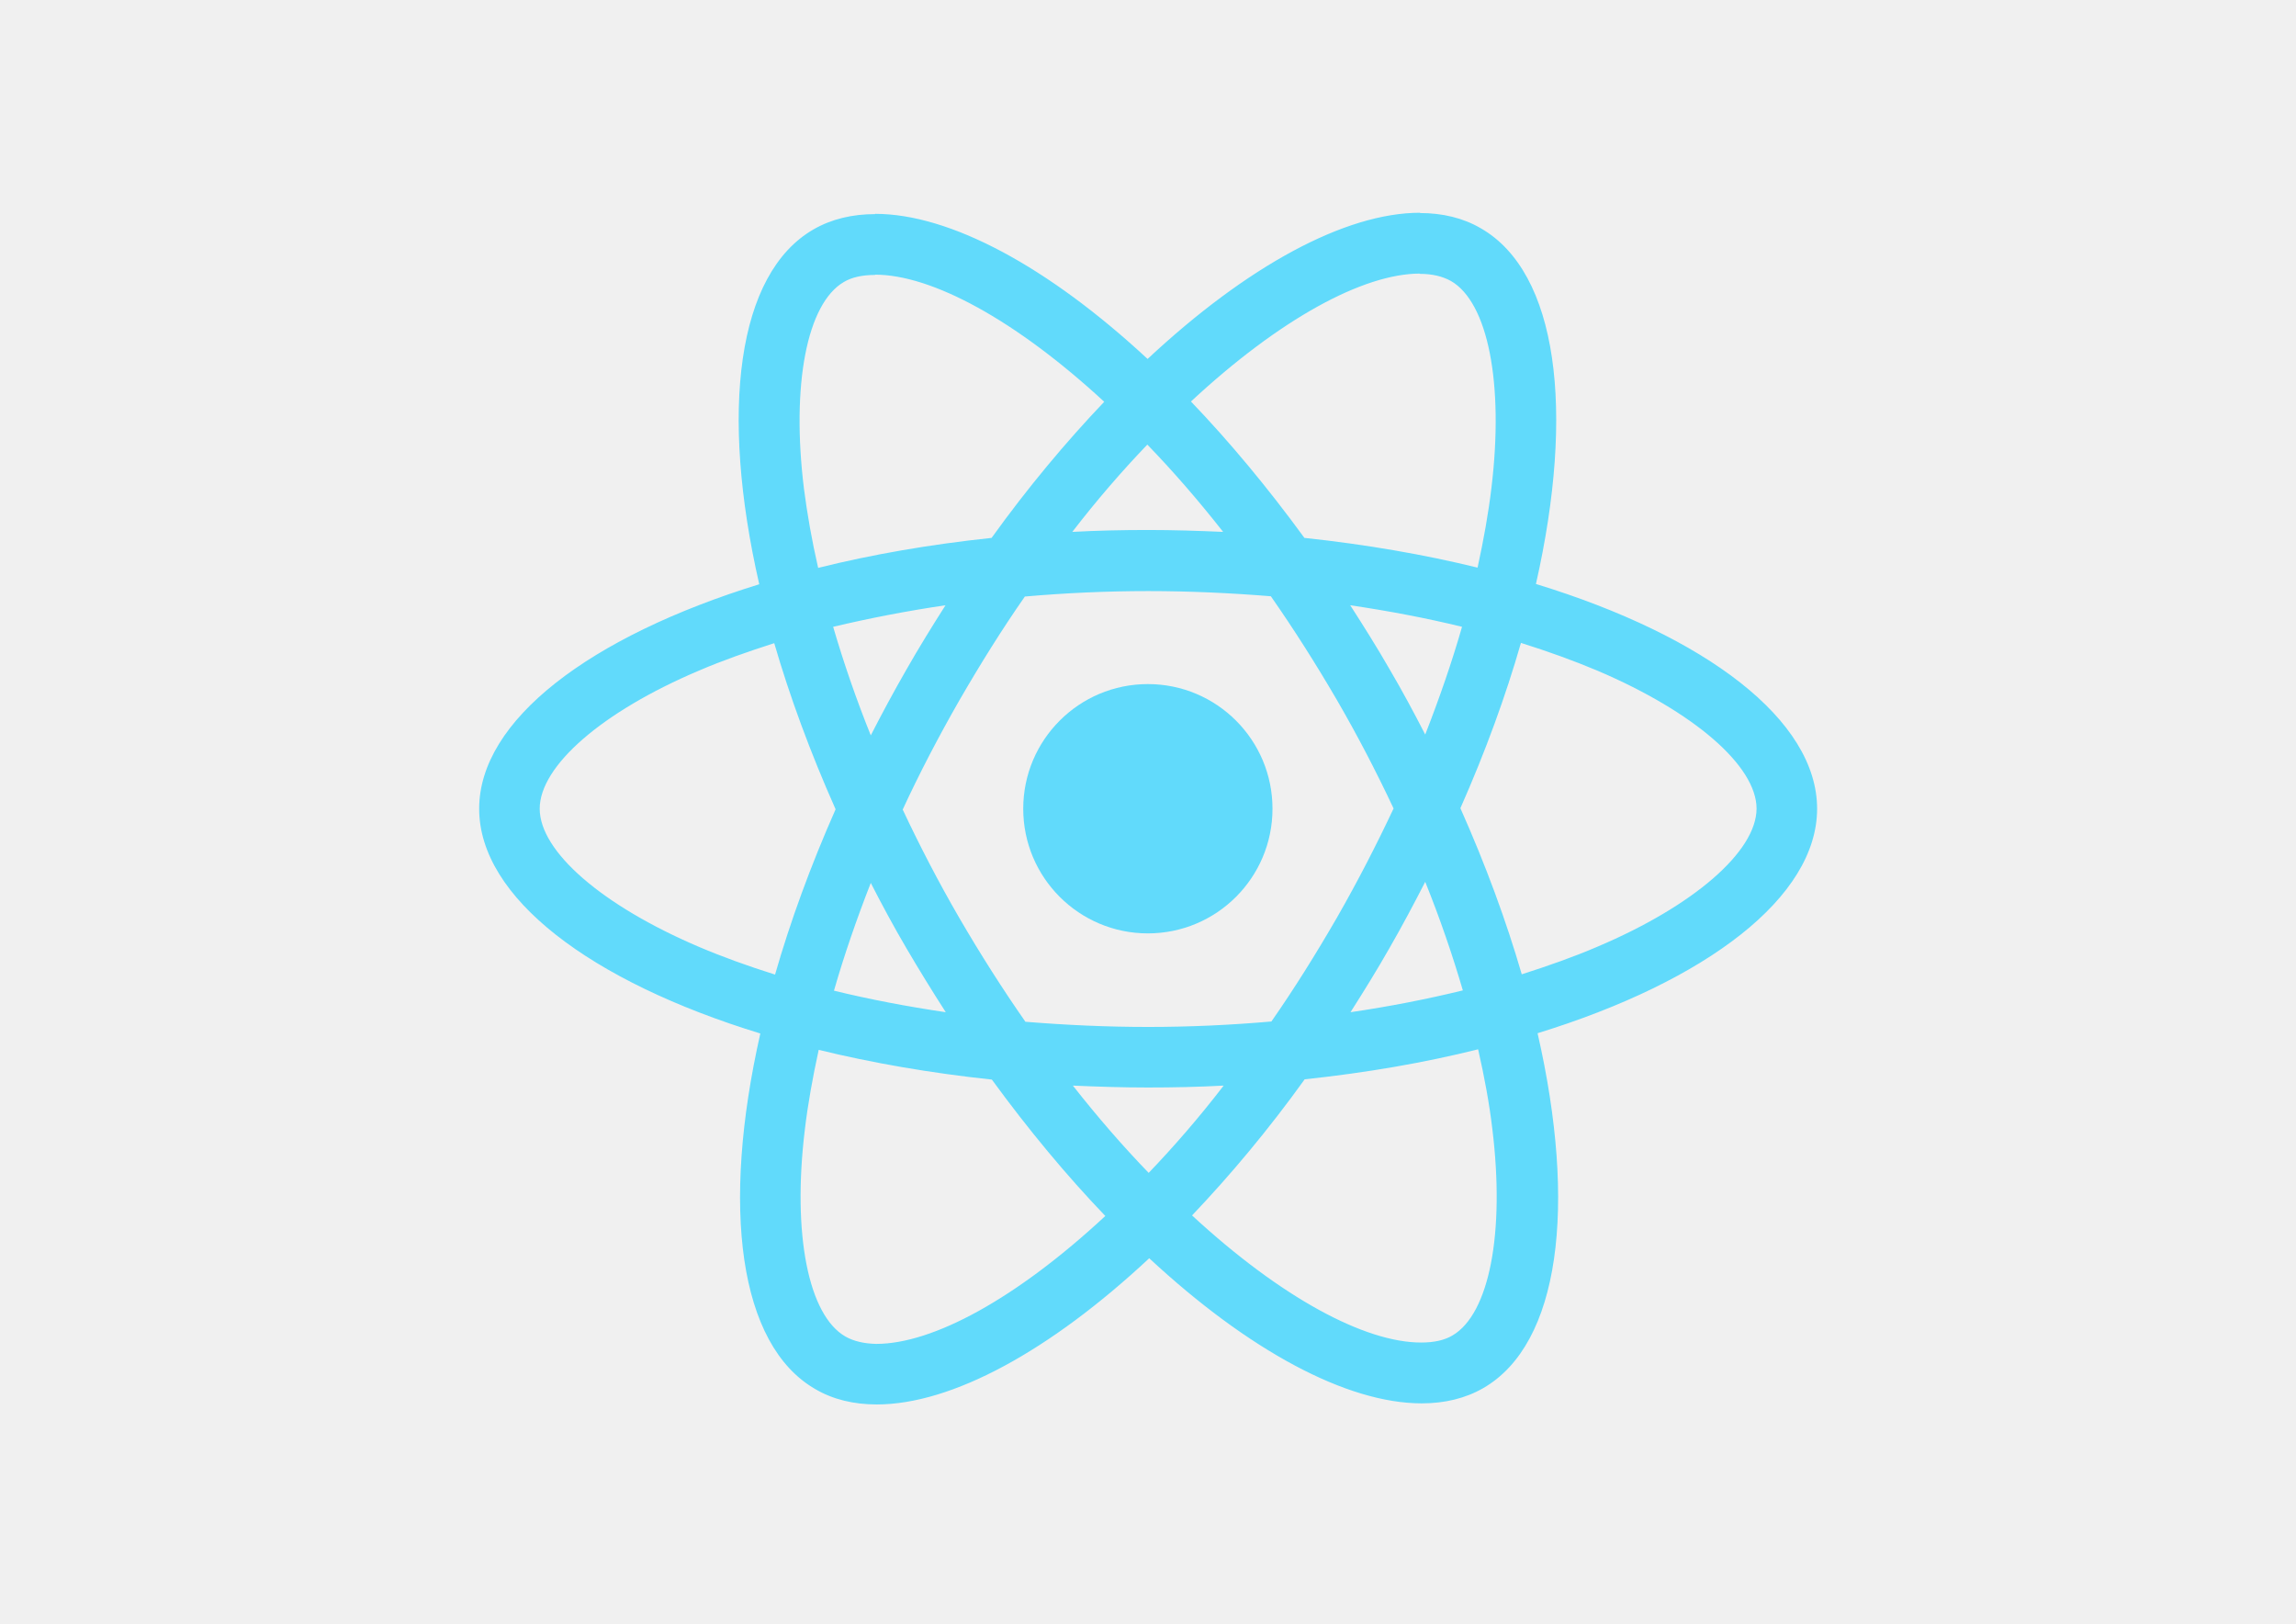
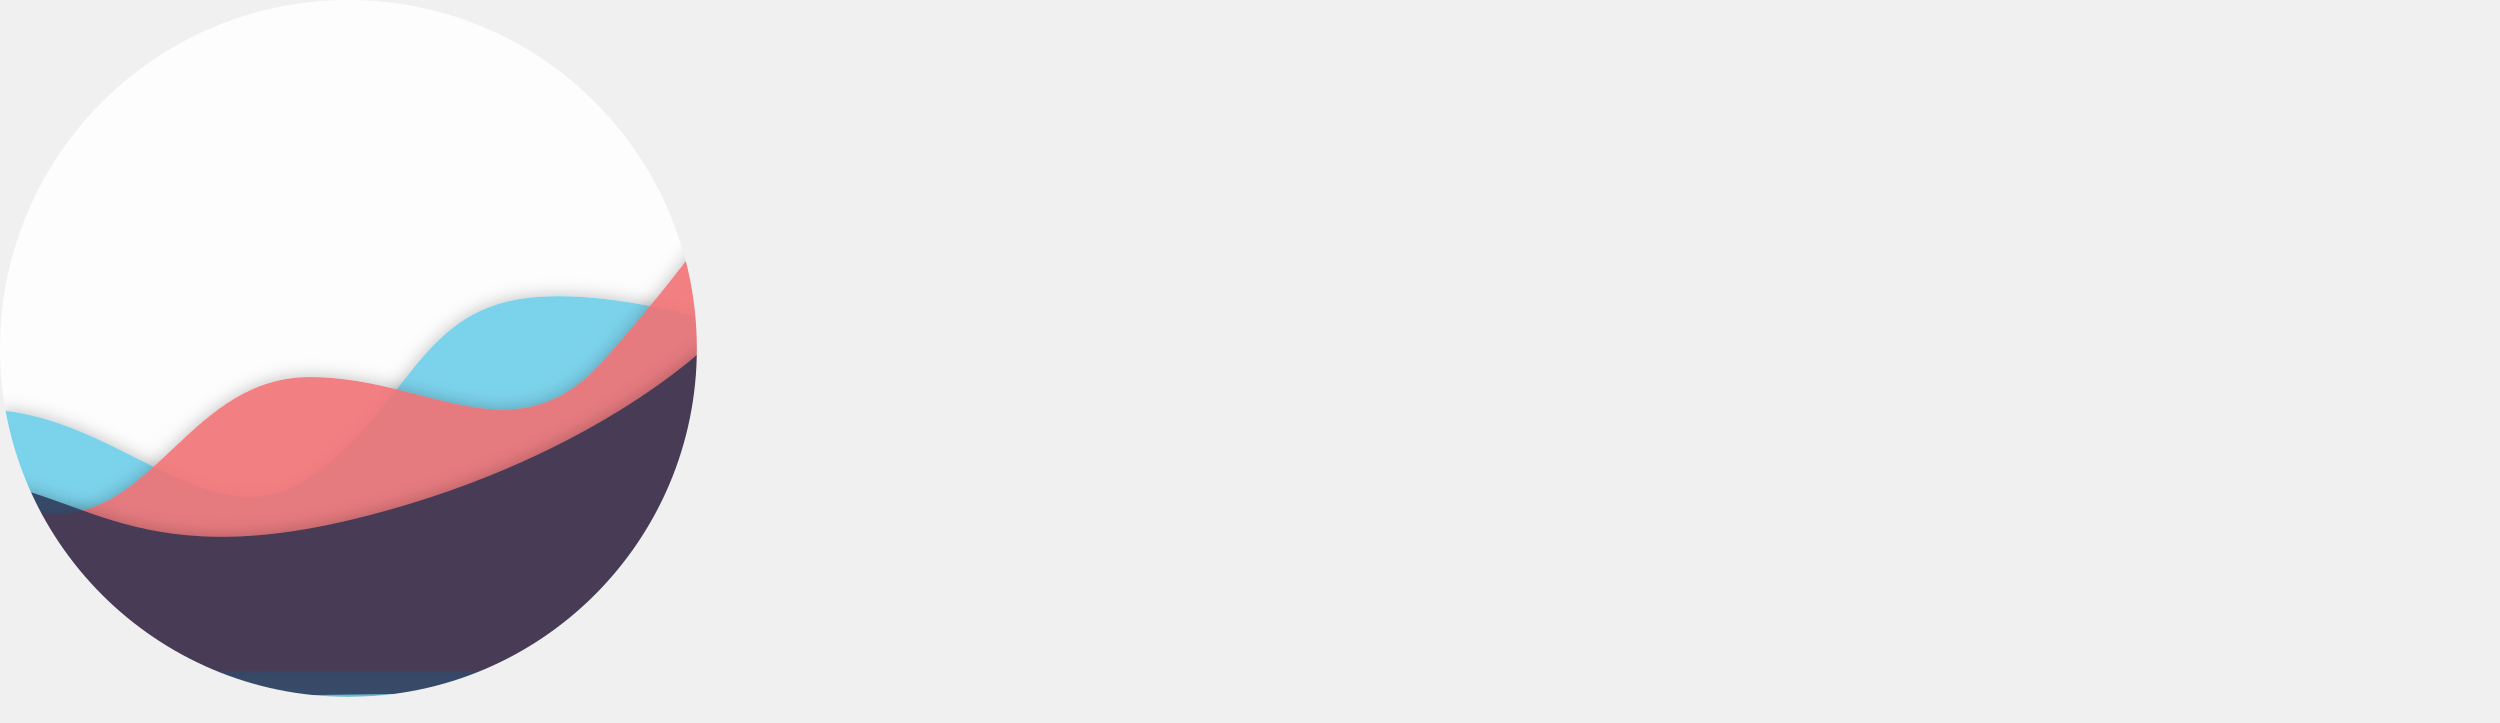
- <svg xmlns="http://www.w3.org/2000/svg" viewBox="0 0 841.9 595.3">
-   <g fill="#61DAFB">
-     <path d="M666.3 296.5c0-32.5-40.7-63.3-103.1-82.4 14.4-63.6 8-114.2-20.2-130.4-6.5-3.8-14.1-5.6-22.4-5.6v22.3c4.6 0 8.3.9 11.4 2.6 13.6 7.8 19.5 37.5 14.9 75.7-1.1 9.4-2.9 19.3-5.1 29.4-19.6-4.8-41-8.5-63.5-10.9-13.5-18.5-27.5-35.3-41.6-50 32.6-30.3 63.2-46.9 84-46.9V78c-27.5 0-63.5 19.6-99.9 53.6-36.4-33.8-72.4-53.2-99.9-53.2v22.3c20.7 0 51.4 16.5 84 46.6-14 14.7-28 31.4-41.3 49.9-22.6 2.4-44 6.1-63.6 11-2.3-10-4-19.7-5.2-29-4.7-38.2 1.1-67.9 14.6-75.8 3-1.8 6.9-2.6 11.5-2.6V78.5c-8.4 0-16 1.8-22.6 5.6-28.1 16.2-34.4 66.7-19.9 130.1-62.2 19.2-102.7 49.9-102.7 82.3 0 32.5 40.7 63.3 103.1 82.4-14.4 63.6-8 114.2 20.2 130.4 6.5 3.8 14.1 5.6 22.5 5.6 27.5 0 63.5-19.6 99.9-53.6 36.4 33.8 72.4 53.2 99.9 53.2 8.4 0 16-1.8 22.6-5.6 28.1-16.2 34.4-66.7 19.9-130.1 62-19.1 102.5-49.9 102.5-82.3zm-130.2-66.7c-3.7 12.9-8.3 26.2-13.5 39.5-4.1-8-8.4-16-13.1-24-4.6-8-9.5-15.8-14.4-23.4 14.2 2.1 27.9 4.7 41 7.9zm-45.8 106.5c-7.8 13.5-15.8 26.3-24.1 38.2-14.9 1.3-30 2-45.2 2-15.1 0-30.2-.7-45-1.9-8.3-11.9-16.4-24.6-24.2-38-7.6-13.1-14.5-26.4-20.8-39.8 6.2-13.4 13.2-26.8 20.7-39.9 7.8-13.5 15.8-26.3 24.1-38.2 14.9-1.3 30-2 45.2-2 15.1 0 30.2.7 45 1.9 8.3 11.9 16.4 24.6 24.2 38 7.6 13.1 14.5 26.4 20.8 39.8-6.3 13.4-13.2 26.8-20.7 39.9zm32.3-13c5.4 13.4 10 26.8 13.8 39.8-13.1 3.2-26.9 5.9-41.2 8 4.9-7.7 9.8-15.6 14.4-23.7 4.6-8 8.9-16.1 13-24.1zM421.2 430c-9.3-9.6-18.6-20.3-27.8-32 9 .4 18.2.7 27.5.7 9.4 0 18.7-.2 27.8-.7-9 11.7-18.3 22.4-27.5 32zm-74.4-58.9c-14.2-2.1-27.9-4.7-41-7.9 3.7-12.9 8.3-26.2 13.5-39.5 4.1 8 8.4 16 13.1 24 4.7 8 9.5 15.8 14.4 23.4zM420.7 163c9.3 9.6 18.6 20.3 27.8 32-9-.4-18.2-.7-27.5-.7-9.4 0-18.7.2-27.8.7 9-11.7 18.3-22.4 27.5-32zm-74 58.9c-4.9 7.7-9.8 15.6-14.4 23.7-4.6 8-8.9 16-13 24-5.4-13.4-10-26.8-13.8-39.8 13.1-3.1 26.9-5.8 41.2-7.9zm-90.5 125.2c-35.4-15.1-58.3-34.9-58.3-50.6 0-15.7 22.9-35.6 58.3-50.6 8.6-3.7 18-7 27.7-10.1 5.7 19.6 13.2 40 22.5 60.9-9.2 20.8-16.6 41.1-22.2 60.6-9.9-3.1-19.3-6.5-28-10.2zM310 490c-13.6-7.8-19.5-37.5-14.9-75.7 1.1-9.4 2.9-19.3 5.1-29.4 19.6 4.8 41 8.5 63.5 10.9 13.5 18.5 27.5 35.3 41.6 50-32.6 30.3-63.2 46.9-84 46.9-4.5-.1-8.3-1-11.3-2.7zm237.2-76.2c4.7 38.2-1.1 67.9-14.6 75.8-3 1.8-6.9 2.6-11.5 2.6-20.7 0-51.4-16.5-84-46.6 14-14.7 28-31.4 41.3-49.9 22.6-2.4 44-6.1 63.6-11 2.3 10.1 4.1 19.8 5.2 29.1zm38.5-66.7c-8.6 3.7-18 7-27.7 10.1-5.7-19.6-13.2-40-22.5-60.9 9.2-20.8 16.6-41.1 22.2-60.6 9.9 3.1 19.3 6.5 28.1 10.2 35.4 15.1 58.3 34.9 58.3 50.6-.1 15.7-23 35.6-58.4 50.6zM320.8 78.4z" />
-     <circle cx="420.9" cy="296.5" r="45.7" />
-     <path d="M520.5 78.1z" />
+ <svg xmlns="http://www.w3.org/2000/svg" xmlns:xlink="http://www.w3.org/1999/xlink" width="287px" height="83px" viewBox="42 -7 287 83" version="1.1">
+   <defs>
+     <circle id="path-1" cx="40" cy="40" r="40" />
+     <path d="M9.242,60.917 C-10.804,56.653 8.099,49.883 8.099,49.883 C8.099,49.883 23.46,29.653 39.097,29.653 C54.734,29.653 65.225,45.234 76.629,37.633 C88.034,30.032 89.136,18.472 101.732,16.889 C114.329,15.306 133.303,22.8 133.303,22.8 L125.001,61.484 C125.001,61.484 29.289,65.182 9.242,60.917 Z" id="path-3" />
+     <filter x="-50%" y="-50%" width="200%" height="200%" filterUnits="objectBoundingBox" id="filter-4">
+       <feOffset dx="0" dy="0" in="SourceAlpha" result="shadowOffsetOuter1" />
+       <feGaussianBlur stdDeviation="1" in="shadowOffsetOuter1" result="shadowBlurOuter1" />
+       <feComposite in="shadowBlurOuter1" in2="SourceAlpha" operator="out" result="shadowBlurOuter1" />
+       <feColorMatrix values="0 0 0 0 0   0 0 0 0 0   0 0 0 0 0  0 0 0 0.25 0" type="matrix" in="shadowBlurOuter1" />
+     </filter>
+     <path d="M8.455,41.699 C8.455,41.699 9.927,34.974 20.823,32.896 C31.719,30.818 35.992,41.699 47.617,41.699 C59.242,41.699 63.405,25.952 76.914,25.952 C90.423,25.952 100.346,35.416 110.461,24.208 C120.576,13 129.195,0.061 129.195,0.061 L129.195,59.687 L8.455,59.687 L8.455,41.699 Z" id="path-5" />
+     <filter x="-50%" y="-50%" width="200%" height="200%" filterUnits="objectBoundingBox" id="filter-6">
+       <feOffset dx="0" dy="0" in="SourceAlpha" result="shadowOffsetOuter1" />
+       <feGaussianBlur stdDeviation="1" in="shadowOffsetOuter1" result="shadowBlurOuter1" />
+       <feComposite in="shadowBlurOuter1" in2="SourceAlpha" operator="out" result="shadowBlurOuter1" />
+       <feColorMatrix values="0 0 0 0 0   0 0 0 0 0   0 0 0 0 0  0 0 0 0.25 0" type="matrix" in="shadowBlurOuter1" />
+     </filter>
+     <path d="M1.347,53.846 C1.347,53.846 18.593,39.344 33.901,37.882 C49.209,36.421 53.848,48.901 81.327,42.403 C108.805,35.906 122.596,22.275 122.596,22.275 L120.596,61.903 L3.226,63.402 L1.347,53.846 Z" id="path-7" />
+     <filter x="-50%" y="-50%" width="200%" height="200%" filterUnits="objectBoundingBox" id="filter-8">
+       <feOffset dx="0" dy="0" in="SourceAlpha" result="shadowOffsetOuter1" />
+       <feGaussianBlur stdDeviation="1" in="shadowOffsetOuter1" result="shadowBlurOuter1" />
+       <feComposite in="shadowBlurOuter1" in2="SourceAlpha" operator="out" result="shadowBlurOuter1" />
+       <feColorMatrix values="0 0 0 0 0   0 0 0 0 0   0 0 0 0 0  0 0 0 0.25 0" type="matrix" in="shadowBlurOuter1" />
+     </filter>
+   </defs>
+   <g id="Logo" stroke="none" stroke-width="1" fill="none" fill-rule="evenodd" transform="translate(42, -7)">
+     <g id="Logo-waves">
+       <mask id="mask-2" fill="white">
+         <use xlink:href="#path-1" />
+       </mask>
+       <use id="Mask" fill="#FDFDFE" xlink:href="#path-1" />
+       <g mask="url(#mask-2)">
+         <g transform="translate(-41.33333, 17.33333)">
+           <g id="Path-2">
+             <use fill="black" fill-opacity="1" filter="url(#filter-4)" xlink:href="#path-3" />
+             <use fill-opacity="0.9" fill="#6DCDE9" fill-rule="evenodd" xlink:href="#path-3" />
+           </g>
+           <g id="Path">
+             <use fill="black" fill-opacity="1" filter="url(#filter-6)" xlink:href="#path-5" />
+             <use fill-opacity="0.9" fill="#F17174" fill-rule="evenodd" xlink:href="#path-5" />
+           </g>
+           <g id="Path-3">
+             <use fill="black" fill-opacity="1" filter="url(#filter-8)" xlink:href="#path-7" />
+             <use fill-opacity="0.83" fill="#29304F" fill-rule="evenodd" xlink:href="#path-7" />
+           </g>
+         </g>
+       </g>
+     </g>
  </g>
</svg>
